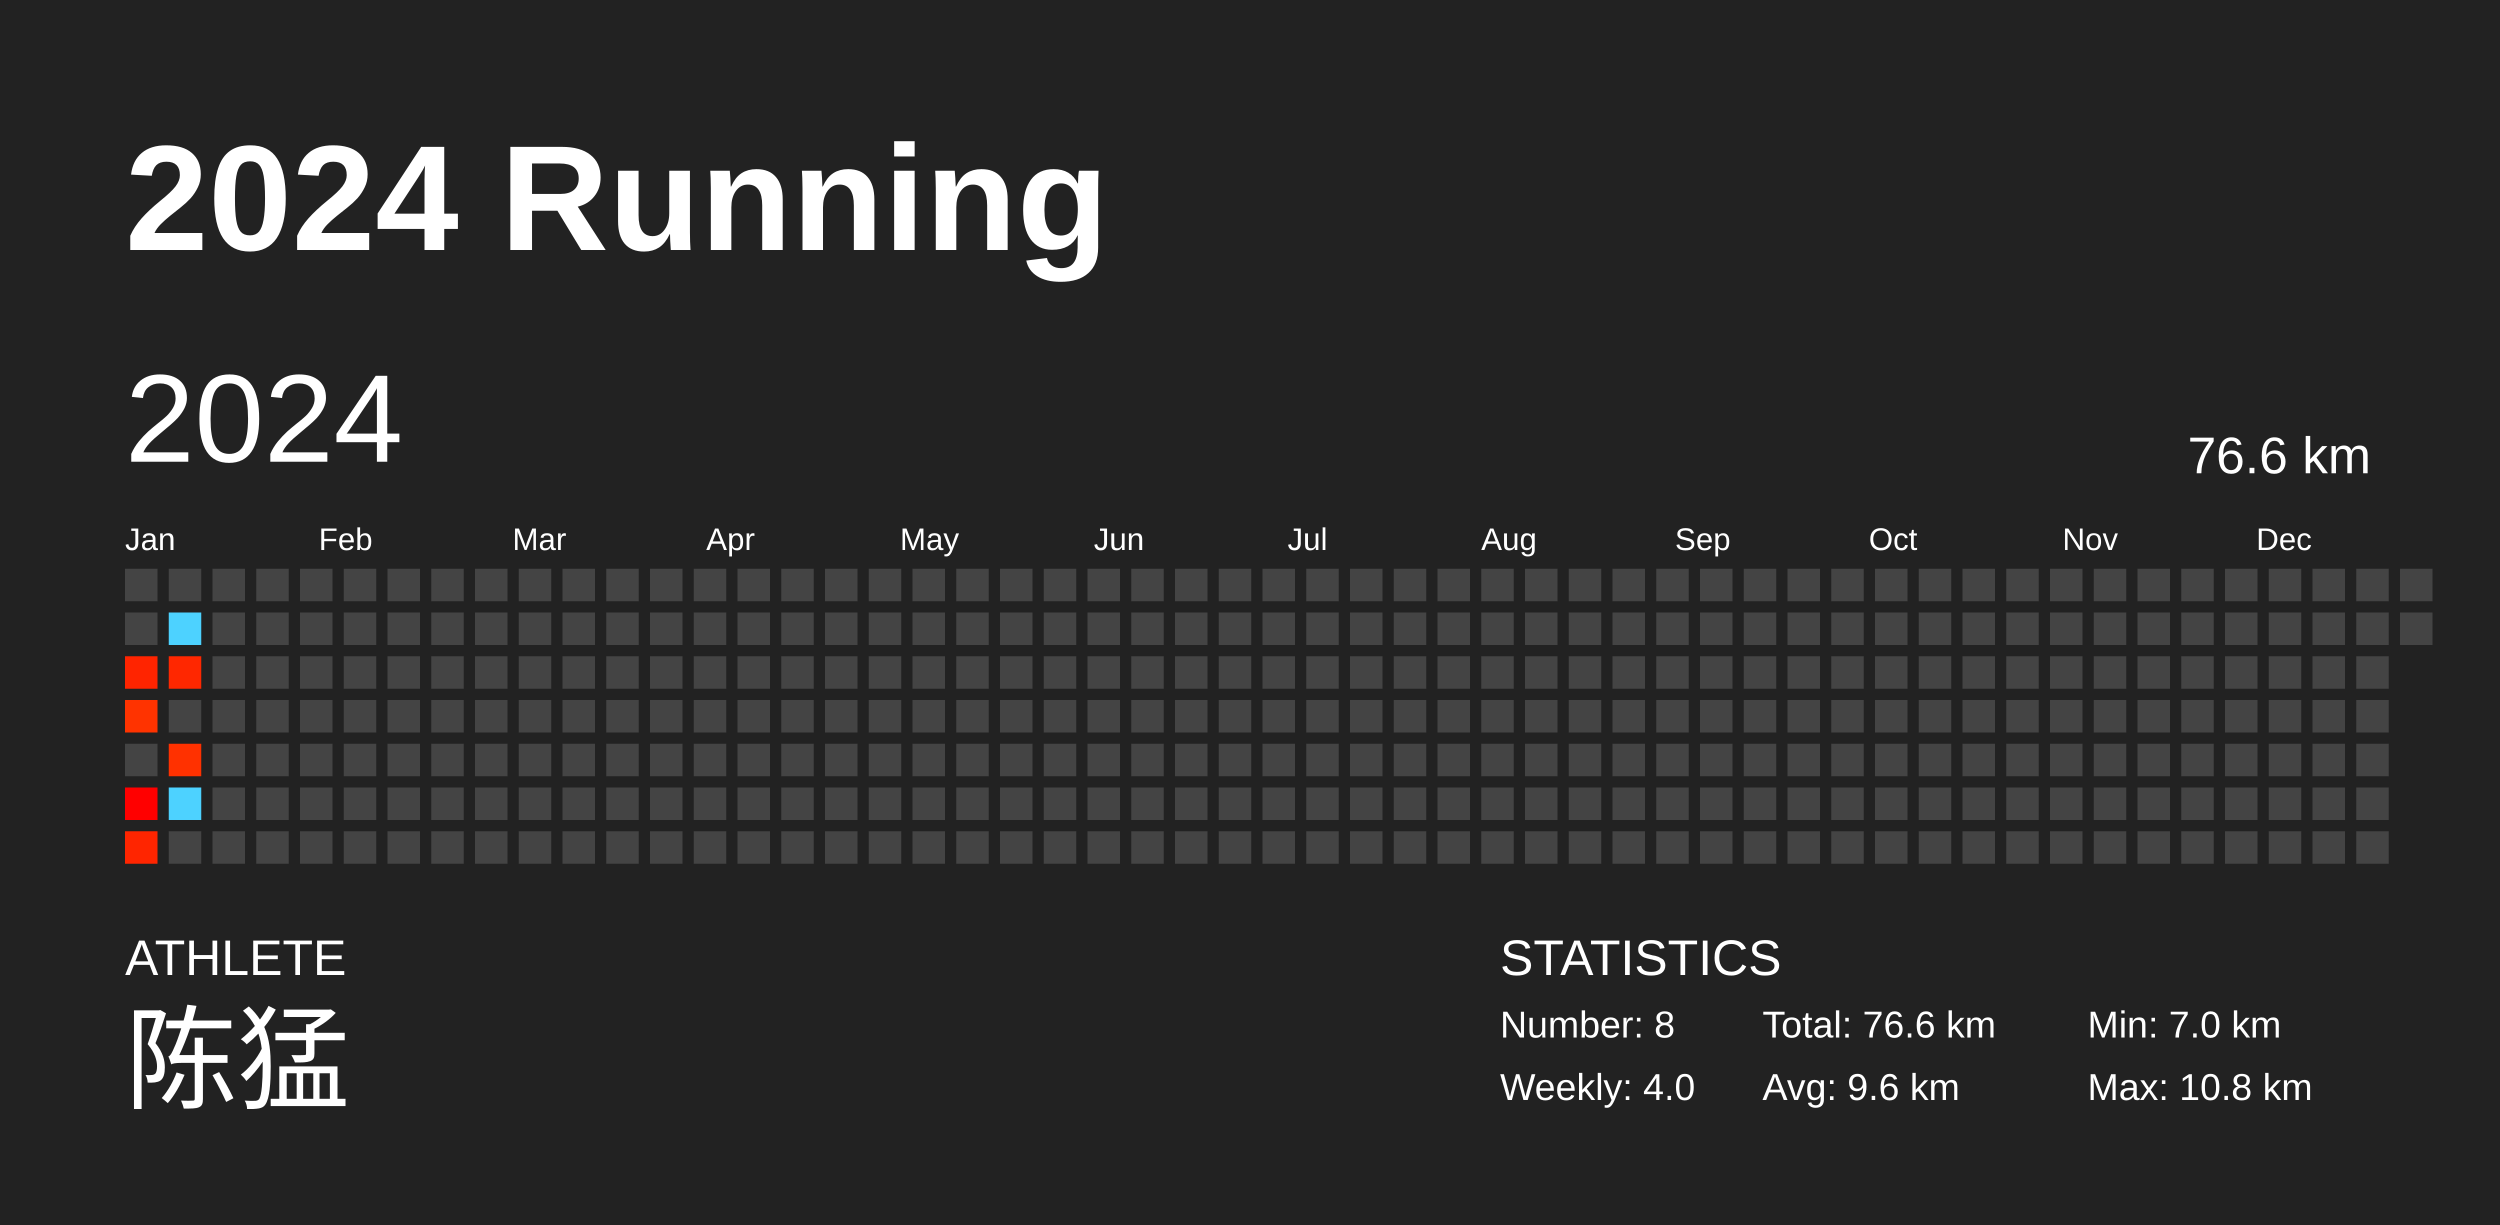
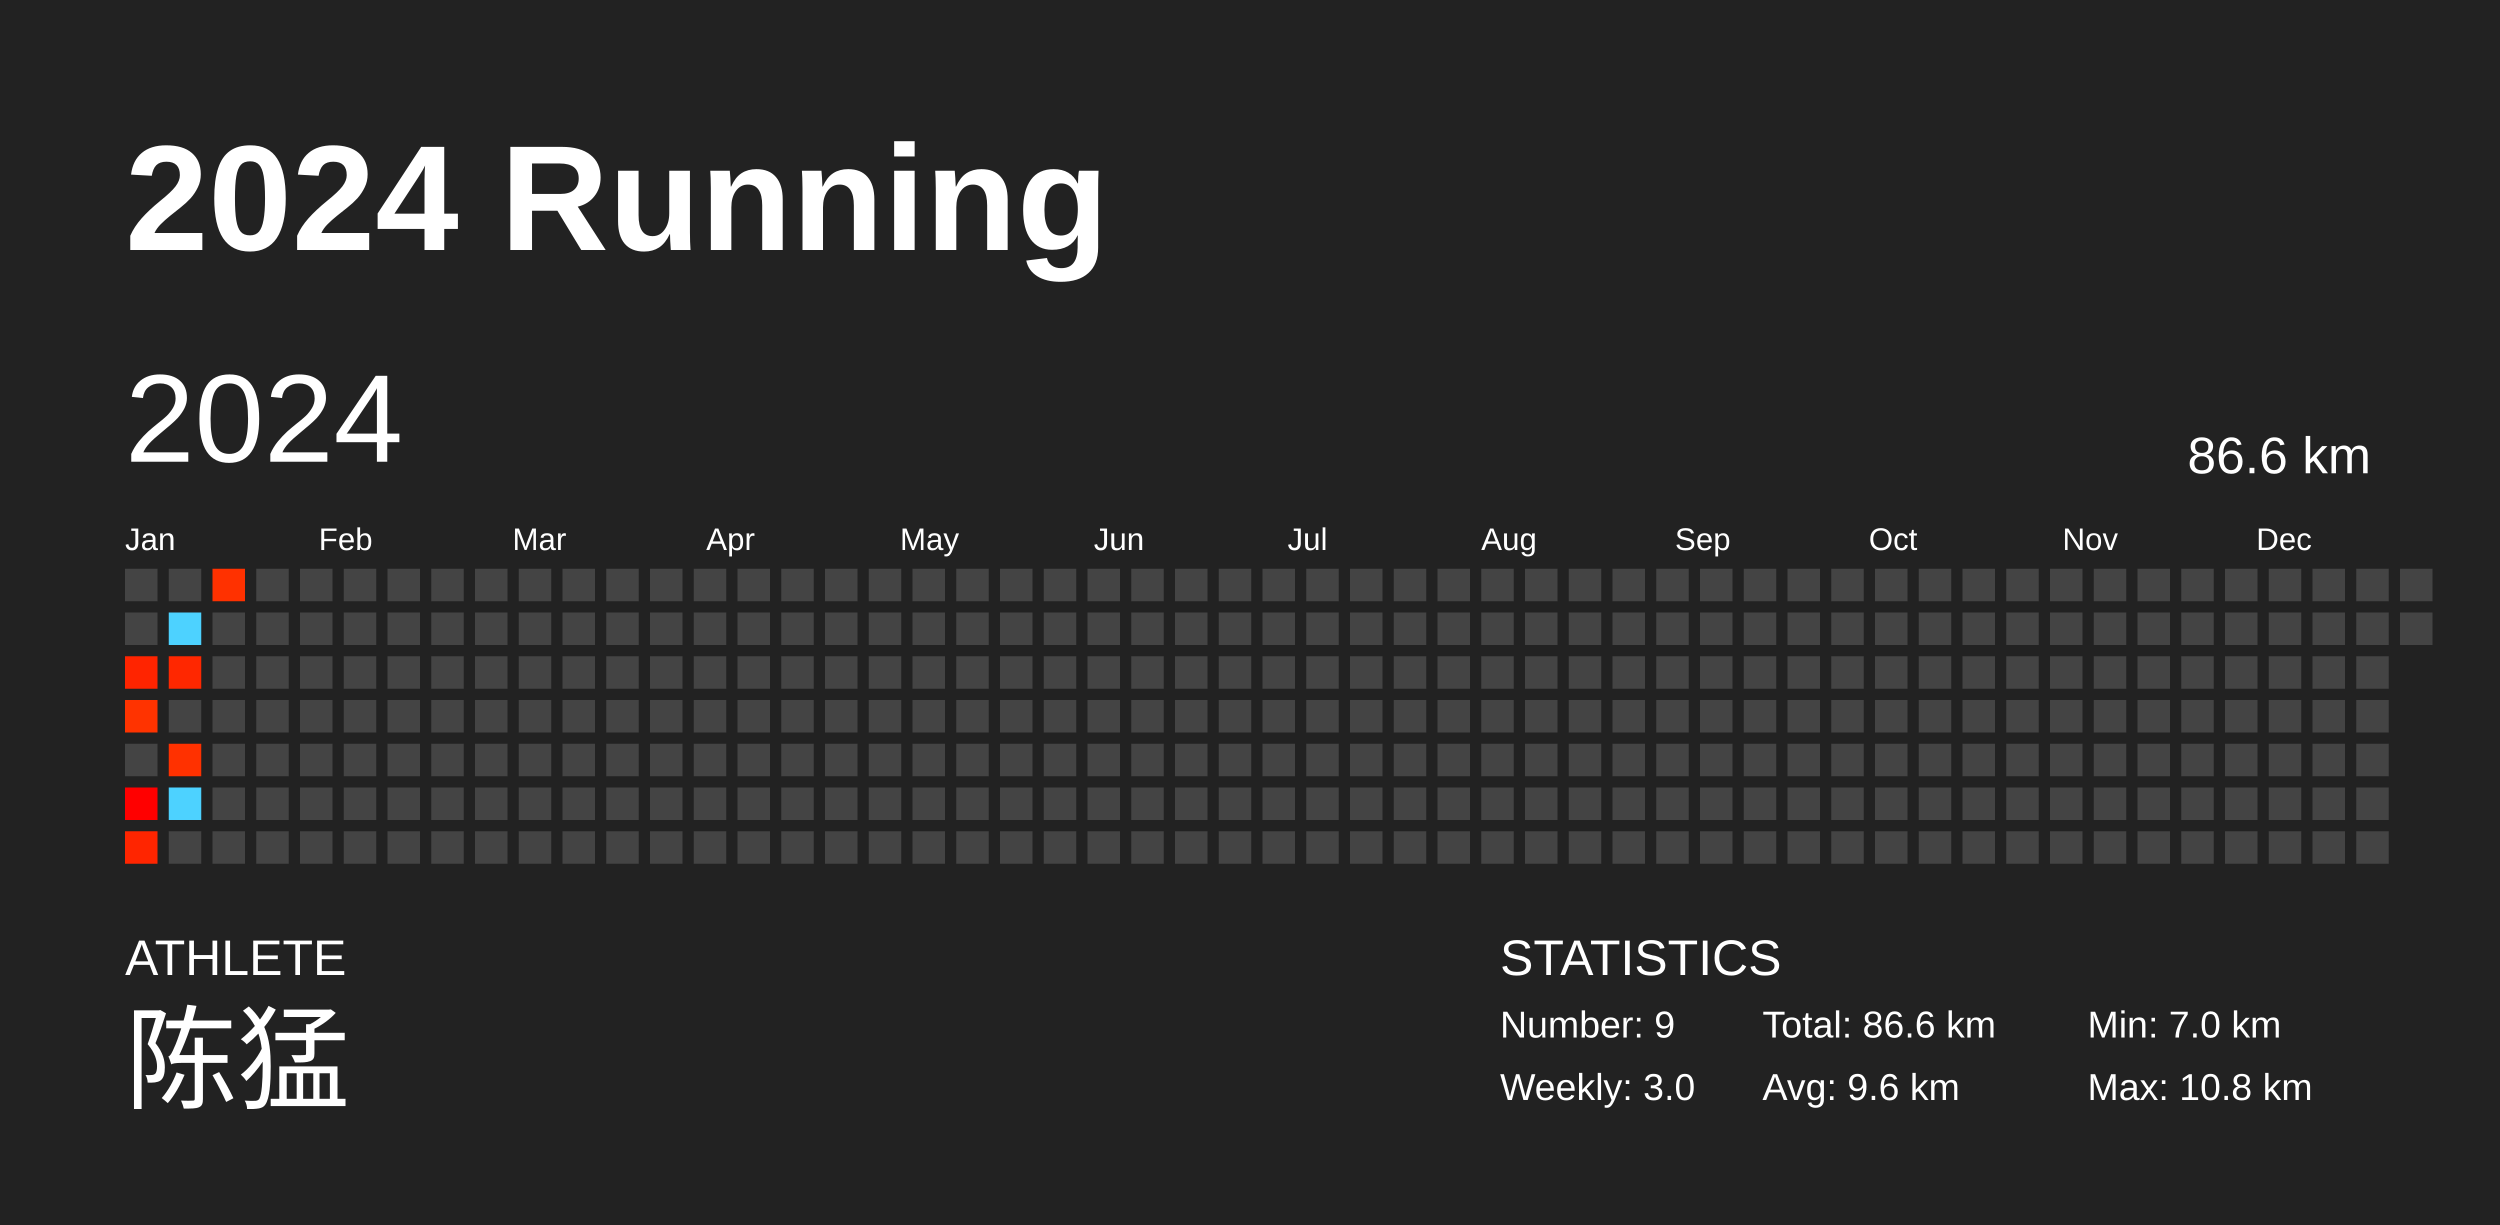
<svg xmlns="http://www.w3.org/2000/svg" baseProfile="full" height="98mm" version="1.1" viewBox="0,0,200,98" width="200mm">
  <defs />
  <rect fill="#222222" height="98" width="200" x="0" y="0" />
  <text fill="#FFFFFF" style="font-size:12px; font-family:Arial; font-weight:bold;" x="10" y="20">2024 Running</text>
  <text fill="#FFFFFF" style="font-size:4px; font-family:Arial" x="10" y="78">ATHLETE</text>
  <text fill="#FFFFFF" style="font-size:9px; font-family:Arial" x="10" y="88">陈猛</text>
  <text fill="#FFFFFF" style="font-size:4px; font-family:Arial" x="120" y="78">STATISTICS</text>
-   <text fill="#FFFFFF" style="font-size:3px; font-family:Arial" x="120" y="83">Number: 8</text>
-   <text fill="#FFFFFF" style="font-size:3px; font-family:Arial" x="120" y="88">Weekly: 4.0</text>
-   <text fill="#FFFFFF" style="font-size:3px; font-family:Arial" x="141" y="83">Total: 76.6 km</text>
+   <text fill="#FFFFFF" style="font-size:3px; font-family:Arial" x="120" y="83">Number: 9</text>
+   <text fill="#FFFFFF" style="font-size:3px; font-family:Arial" x="120" y="88">Weekly: 3.0</text>
+   <text fill="#FFFFFF" style="font-size:3px; font-family:Arial" x="141" y="83">Total: 86.6 km</text>
  <text fill="#FFFFFF" style="font-size:3px; font-family:Arial" x="141" y="88">Avg: 9.6 km</text>
  <text fill="#FFFFFF" style="font-size:3px; font-family:Arial" x="167" y="83">Min: 7.0 km</text>
  <text fill="#FFFFFF" style="font-size:3px; font-family:Arial" x="167" y="88">Max: 10.8 km</text>
  <text dominant-baseline="hanging" fill="#FFFFFF" style="font-size:10.0px; font-family:Arial;" x="10" y="30">2024</text>
-   <text dominant-baseline="hanging" fill="#FFFFFF" style="font-size:4.125px; font-family:Arial;" x="175" y="35">76.6 km</text>
+   <text dominant-baseline="hanging" fill="#FFFFFF" style="font-size:4.125px; font-family:Arial;" x="175" y="35">86.6 km</text>
  <text fill="#FFFFFF" style="font-size:2.5px; font-family:Arial" x="10.0" y="44">Jan</text>
  <text fill="#FFFFFF" style="font-size:2.5px; font-family:Arial" x="25.5" y="44">Feb</text>
  <text fill="#FFFFFF" style="font-size:2.5px; font-family:Arial" x="41.0" y="44">Mar</text>
  <text fill="#FFFFFF" style="font-size:2.5px; font-family:Arial" x="56.5" y="44">Apr</text>
  <text fill="#FFFFFF" style="font-size:2.5px; font-family:Arial" x="72.0" y="44">May</text>
  <text fill="#FFFFFF" style="font-size:2.5px; font-family:Arial" x="87.5" y="44">Jun</text>
  <text fill="#FFFFFF" style="font-size:2.5px; font-family:Arial" x="103.0" y="44">Jul</text>
  <text fill="#FFFFFF" style="font-size:2.5px; font-family:Arial" x="118.5" y="44">Aug</text>
  <text fill="#FFFFFF" style="font-size:2.5px; font-family:Arial" x="134.0" y="44">Sep</text>
  <text fill="#FFFFFF" style="font-size:2.5px; font-family:Arial" x="149.5" y="44">Oct</text>
  <text fill="#FFFFFF" style="font-size:2.5px; font-family:Arial" x="165.0" y="44">Nov</text>
  <text fill="#FFFFFF" style="font-size:2.5px; font-family:Arial" x="180.5" y="44">Dec</text>
  <rect fill="#444444" height="2.6" width="2.6" x="10.0" y="45.5" />
  <rect fill="#444444" height="2.6" width="2.6" x="10.0" y="49.0" />
  <rect fill="#ff2400" height="2.6" width="2.6" x="10.0" y="52.5" />
  <rect fill="#ff3300" height="2.6" width="2.6" x="10.0" y="56.0" />
  <rect fill="#444444" height="2.6" width="2.6" x="10.0" y="59.5" />
  <rect fill="#ff0000" height="2.6" width="2.6" x="10.0" y="63.0" />
  <rect fill="#ff2500" height="2.6" width="2.6" x="10.0" y="66.5" />
  <rect fill="#444444" height="2.6" width="2.6" x="13.5" y="45.5" />
  <rect fill="#4dd2ff" height="2.6" width="2.6" x="13.5" y="49.0" />
  <rect fill="#ff2700" height="2.6" width="2.6" x="13.5" y="52.5" />
  <rect fill="#444444" height="2.6" width="2.6" x="13.5" y="56.0" />
  <rect fill="#ff3100" height="2.6" width="2.6" x="13.5" y="59.5" />
  <rect fill="#4dd2ff" height="2.6" width="2.6" x="13.5" y="63.0" />
  <rect fill="#444444" height="2.6" width="2.6" x="13.5" y="66.5" />
-   <rect fill="#444444" height="2.6" width="2.6" x="17.0" y="45.5" />
+   <rect fill="#ff3100" height="2.6" width="2.6" x="17.0" y="45.5" />
  <rect fill="#444444" height="2.6" width="2.6" x="17.0" y="49.0" />
  <rect fill="#444444" height="2.6" width="2.6" x="17.0" y="52.5" />
  <rect fill="#444444" height="2.6" width="2.6" x="17.0" y="56.0" />
  <rect fill="#444444" height="2.6" width="2.6" x="17.0" y="59.5" />
  <rect fill="#444444" height="2.6" width="2.6" x="17.0" y="63.0" />
  <rect fill="#444444" height="2.6" width="2.6" x="17.0" y="66.5" />
  <rect fill="#444444" height="2.6" width="2.6" x="20.5" y="45.5" />
  <rect fill="#444444" height="2.6" width="2.6" x="20.5" y="49.0" />
  <rect fill="#444444" height="2.6" width="2.6" x="20.5" y="52.5" />
  <rect fill="#444444" height="2.6" width="2.6" x="20.5" y="56.0" />
  <rect fill="#444444" height="2.6" width="2.6" x="20.5" y="59.5" />
  <rect fill="#444444" height="2.6" width="2.6" x="20.5" y="63.0" />
  <rect fill="#444444" height="2.6" width="2.6" x="20.5" y="66.5" />
  <rect fill="#444444" height="2.6" width="2.6" x="24.0" y="45.5" />
  <rect fill="#444444" height="2.6" width="2.6" x="24.0" y="49.0" />
  <rect fill="#444444" height="2.6" width="2.6" x="24.0" y="52.5" />
  <rect fill="#444444" height="2.6" width="2.6" x="24.0" y="56.0" />
  <rect fill="#444444" height="2.6" width="2.6" x="24.0" y="59.5" />
  <rect fill="#444444" height="2.6" width="2.6" x="24.0" y="63.0" />
  <rect fill="#444444" height="2.6" width="2.6" x="24.0" y="66.5" />
  <rect fill="#444444" height="2.6" width="2.6" x="27.5" y="45.5" />
  <rect fill="#444444" height="2.6" width="2.6" x="27.5" y="49.0" />
  <rect fill="#444444" height="2.6" width="2.6" x="27.5" y="52.5" />
  <rect fill="#444444" height="2.6" width="2.6" x="27.5" y="56.0" />
  <rect fill="#444444" height="2.6" width="2.6" x="27.5" y="59.5" />
  <rect fill="#444444" height="2.6" width="2.6" x="27.5" y="63.0" />
  <rect fill="#444444" height="2.6" width="2.6" x="27.5" y="66.5" />
  <rect fill="#444444" height="2.6" width="2.6" x="31.0" y="45.5" />
  <rect fill="#444444" height="2.6" width="2.6" x="31.0" y="49.0" />
  <rect fill="#444444" height="2.6" width="2.6" x="31.0" y="52.5" />
  <rect fill="#444444" height="2.6" width="2.6" x="31.0" y="56.0" />
  <rect fill="#444444" height="2.6" width="2.6" x="31.0" y="59.5" />
  <rect fill="#444444" height="2.6" width="2.6" x="31.0" y="63.0" />
  <rect fill="#444444" height="2.6" width="2.6" x="31.0" y="66.5" />
  <rect fill="#444444" height="2.6" width="2.6" x="34.5" y="45.5" />
  <rect fill="#444444" height="2.6" width="2.6" x="34.5" y="49.0" />
  <rect fill="#444444" height="2.6" width="2.6" x="34.5" y="52.5" />
  <rect fill="#444444" height="2.6" width="2.6" x="34.5" y="56.0" />
  <rect fill="#444444" height="2.6" width="2.6" x="34.5" y="59.5" />
  <rect fill="#444444" height="2.6" width="2.6" x="34.5" y="63.0" />
  <rect fill="#444444" height="2.6" width="2.6" x="34.5" y="66.5" />
  <rect fill="#444444" height="2.6" width="2.6" x="38.0" y="45.5" />
  <rect fill="#444444" height="2.6" width="2.6" x="38.0" y="49.0" />
  <rect fill="#444444" height="2.6" width="2.6" x="38.0" y="52.5" />
  <rect fill="#444444" height="2.6" width="2.6" x="38.0" y="56.0" />
  <rect fill="#444444" height="2.6" width="2.6" x="38.0" y="59.5" />
  <rect fill="#444444" height="2.6" width="2.6" x="38.0" y="63.0" />
  <rect fill="#444444" height="2.6" width="2.6" x="38.0" y="66.5" />
  <rect fill="#444444" height="2.6" width="2.6" x="41.5" y="45.5" />
  <rect fill="#444444" height="2.6" width="2.6" x="41.5" y="49.0" />
  <rect fill="#444444" height="2.6" width="2.6" x="41.5" y="52.5" />
  <rect fill="#444444" height="2.6" width="2.6" x="41.5" y="56.0" />
  <rect fill="#444444" height="2.6" width="2.6" x="41.5" y="59.5" />
  <rect fill="#444444" height="2.6" width="2.6" x="41.5" y="63.0" />
  <rect fill="#444444" height="2.6" width="2.6" x="41.5" y="66.5" />
  <rect fill="#444444" height="2.6" width="2.6" x="45.0" y="45.5" />
  <rect fill="#444444" height="2.6" width="2.6" x="45.0" y="49.0" />
  <rect fill="#444444" height="2.6" width="2.6" x="45.0" y="52.5" />
  <rect fill="#444444" height="2.6" width="2.6" x="45.0" y="56.0" />
  <rect fill="#444444" height="2.6" width="2.6" x="45.0" y="59.5" />
  <rect fill="#444444" height="2.6" width="2.6" x="45.0" y="63.0" />
  <rect fill="#444444" height="2.6" width="2.6" x="45.0" y="66.5" />
  <rect fill="#444444" height="2.6" width="2.6" x="48.5" y="45.5" />
  <rect fill="#444444" height="2.6" width="2.6" x="48.5" y="49.0" />
  <rect fill="#444444" height="2.6" width="2.6" x="48.5" y="52.5" />
  <rect fill="#444444" height="2.6" width="2.6" x="48.5" y="56.0" />
  <rect fill="#444444" height="2.6" width="2.6" x="48.5" y="59.5" />
  <rect fill="#444444" height="2.6" width="2.6" x="48.5" y="63.0" />
  <rect fill="#444444" height="2.6" width="2.6" x="48.5" y="66.5" />
  <rect fill="#444444" height="2.6" width="2.6" x="52.0" y="45.5" />
  <rect fill="#444444" height="2.6" width="2.6" x="52.0" y="49.0" />
  <rect fill="#444444" height="2.6" width="2.6" x="52.0" y="52.5" />
  <rect fill="#444444" height="2.6" width="2.6" x="52.0" y="56.0" />
  <rect fill="#444444" height="2.6" width="2.6" x="52.0" y="59.5" />
  <rect fill="#444444" height="2.6" width="2.6" x="52.0" y="63.0" />
  <rect fill="#444444" height="2.6" width="2.6" x="52.0" y="66.5" />
  <rect fill="#444444" height="2.6" width="2.6" x="55.5" y="45.5" />
  <rect fill="#444444" height="2.6" width="2.6" x="55.5" y="49.0" />
  <rect fill="#444444" height="2.6" width="2.6" x="55.5" y="52.5" />
  <rect fill="#444444" height="2.6" width="2.6" x="55.5" y="56.0" />
  <rect fill="#444444" height="2.6" width="2.6" x="55.5" y="59.5" />
  <rect fill="#444444" height="2.6" width="2.6" x="55.5" y="63.0" />
  <rect fill="#444444" height="2.6" width="2.6" x="55.5" y="66.5" />
  <rect fill="#444444" height="2.6" width="2.6" x="59.0" y="45.5" />
  <rect fill="#444444" height="2.6" width="2.6" x="59.0" y="49.0" />
  <rect fill="#444444" height="2.6" width="2.6" x="59.0" y="52.5" />
  <rect fill="#444444" height="2.6" width="2.6" x="59.0" y="56.0" />
  <rect fill="#444444" height="2.6" width="2.6" x="59.0" y="59.5" />
  <rect fill="#444444" height="2.6" width="2.6" x="59.0" y="63.0" />
  <rect fill="#444444" height="2.6" width="2.6" x="59.0" y="66.5" />
  <rect fill="#444444" height="2.6" width="2.6" x="62.5" y="45.5" />
  <rect fill="#444444" height="2.6" width="2.6" x="62.5" y="49.0" />
  <rect fill="#444444" height="2.6" width="2.6" x="62.5" y="52.5" />
  <rect fill="#444444" height="2.6" width="2.6" x="62.5" y="56.0" />
  <rect fill="#444444" height="2.6" width="2.6" x="62.5" y="59.5" />
  <rect fill="#444444" height="2.6" width="2.6" x="62.5" y="63.0" />
  <rect fill="#444444" height="2.6" width="2.6" x="62.5" y="66.5" />
  <rect fill="#444444" height="2.6" width="2.6" x="66.0" y="45.5" />
  <rect fill="#444444" height="2.6" width="2.6" x="66.0" y="49.0" />
  <rect fill="#444444" height="2.6" width="2.6" x="66.0" y="52.5" />
  <rect fill="#444444" height="2.6" width="2.6" x="66.0" y="56.0" />
  <rect fill="#444444" height="2.6" width="2.6" x="66.0" y="59.5" />
  <rect fill="#444444" height="2.6" width="2.6" x="66.0" y="63.0" />
  <rect fill="#444444" height="2.6" width="2.6" x="66.0" y="66.5" />
  <rect fill="#444444" height="2.6" width="2.6" x="69.5" y="45.5" />
  <rect fill="#444444" height="2.6" width="2.6" x="69.5" y="49.0" />
  <rect fill="#444444" height="2.6" width="2.6" x="69.5" y="52.5" />
  <rect fill="#444444" height="2.6" width="2.6" x="69.5" y="56.0" />
  <rect fill="#444444" height="2.6" width="2.6" x="69.5" y="59.5" />
  <rect fill="#444444" height="2.6" width="2.6" x="69.5" y="63.0" />
  <rect fill="#444444" height="2.6" width="2.6" x="69.5" y="66.5" />
  <rect fill="#444444" height="2.6" width="2.6" x="73.0" y="45.5" />
  <rect fill="#444444" height="2.6" width="2.6" x="73.0" y="49.0" />
  <rect fill="#444444" height="2.6" width="2.6" x="73.0" y="52.5" />
  <rect fill="#444444" height="2.6" width="2.6" x="73.0" y="56.0" />
  <rect fill="#444444" height="2.6" width="2.6" x="73.0" y="59.5" />
  <rect fill="#444444" height="2.6" width="2.6" x="73.0" y="63.0" />
  <rect fill="#444444" height="2.6" width="2.6" x="73.0" y="66.5" />
  <rect fill="#444444" height="2.6" width="2.6" x="76.5" y="45.5" />
  <rect fill="#444444" height="2.6" width="2.6" x="76.5" y="49.0" />
  <rect fill="#444444" height="2.6" width="2.6" x="76.5" y="52.5" />
  <rect fill="#444444" height="2.6" width="2.6" x="76.5" y="56.0" />
  <rect fill="#444444" height="2.6" width="2.6" x="76.5" y="59.5" />
  <rect fill="#444444" height="2.6" width="2.6" x="76.5" y="63.0" />
  <rect fill="#444444" height="2.6" width="2.6" x="76.5" y="66.5" />
  <rect fill="#444444" height="2.6" width="2.6" x="80.0" y="45.5" />
  <rect fill="#444444" height="2.6" width="2.6" x="80.0" y="49.0" />
  <rect fill="#444444" height="2.6" width="2.6" x="80.0" y="52.5" />
  <rect fill="#444444" height="2.6" width="2.6" x="80.0" y="56.0" />
  <rect fill="#444444" height="2.6" width="2.6" x="80.0" y="59.5" />
  <rect fill="#444444" height="2.6" width="2.6" x="80.0" y="63.0" />
  <rect fill="#444444" height="2.6" width="2.6" x="80.0" y="66.5" />
  <rect fill="#444444" height="2.6" width="2.6" x="83.5" y="45.5" />
  <rect fill="#444444" height="2.6" width="2.6" x="83.5" y="49.0" />
  <rect fill="#444444" height="2.6" width="2.6" x="83.5" y="52.5" />
  <rect fill="#444444" height="2.6" width="2.6" x="83.5" y="56.0" />
  <rect fill="#444444" height="2.6" width="2.6" x="83.5" y="59.5" />
  <rect fill="#444444" height="2.6" width="2.6" x="83.5" y="63.0" />
  <rect fill="#444444" height="2.6" width="2.6" x="83.5" y="66.5" />
  <rect fill="#444444" height="2.6" width="2.6" x="87.0" y="45.5" />
  <rect fill="#444444" height="2.6" width="2.6" x="87.0" y="49.0" />
  <rect fill="#444444" height="2.6" width="2.6" x="87.0" y="52.5" />
  <rect fill="#444444" height="2.6" width="2.6" x="87.0" y="56.0" />
  <rect fill="#444444" height="2.6" width="2.6" x="87.0" y="59.5" />
  <rect fill="#444444" height="2.6" width="2.6" x="87.0" y="63.0" />
  <rect fill="#444444" height="2.6" width="2.6" x="87.0" y="66.5" />
  <rect fill="#444444" height="2.6" width="2.6" x="90.5" y="45.5" />
  <rect fill="#444444" height="2.6" width="2.6" x="90.5" y="49.0" />
  <rect fill="#444444" height="2.6" width="2.6" x="90.5" y="52.5" />
  <rect fill="#444444" height="2.6" width="2.6" x="90.5" y="56.0" />
  <rect fill="#444444" height="2.6" width="2.6" x="90.5" y="59.5" />
  <rect fill="#444444" height="2.6" width="2.6" x="90.5" y="63.0" />
  <rect fill="#444444" height="2.6" width="2.6" x="90.5" y="66.5" />
  <rect fill="#444444" height="2.6" width="2.6" x="94.0" y="45.5" />
  <rect fill="#444444" height="2.6" width="2.6" x="94.0" y="49.0" />
  <rect fill="#444444" height="2.6" width="2.6" x="94.0" y="52.5" />
  <rect fill="#444444" height="2.6" width="2.6" x="94.0" y="56.0" />
  <rect fill="#444444" height="2.6" width="2.6" x="94.0" y="59.5" />
  <rect fill="#444444" height="2.6" width="2.6" x="94.0" y="63.0" />
  <rect fill="#444444" height="2.6" width="2.6" x="94.0" y="66.5" />
  <rect fill="#444444" height="2.6" width="2.6" x="97.5" y="45.5" />
  <rect fill="#444444" height="2.6" width="2.6" x="97.5" y="49.0" />
  <rect fill="#444444" height="2.6" width="2.6" x="97.5" y="52.5" />
  <rect fill="#444444" height="2.6" width="2.6" x="97.5" y="56.0" />
  <rect fill="#444444" height="2.6" width="2.6" x="97.5" y="59.5" />
  <rect fill="#444444" height="2.6" width="2.6" x="97.5" y="63.0" />
  <rect fill="#444444" height="2.6" width="2.6" x="97.5" y="66.5" />
  <rect fill="#444444" height="2.6" width="2.6" x="101.0" y="45.5" />
  <rect fill="#444444" height="2.6" width="2.6" x="101.0" y="49.0" />
  <rect fill="#444444" height="2.6" width="2.6" x="101.0" y="52.5" />
  <rect fill="#444444" height="2.6" width="2.6" x="101.0" y="56.0" />
  <rect fill="#444444" height="2.6" width="2.6" x="101.0" y="59.5" />
  <rect fill="#444444" height="2.6" width="2.6" x="101.0" y="63.0" />
  <rect fill="#444444" height="2.6" width="2.6" x="101.0" y="66.5" />
  <rect fill="#444444" height="2.6" width="2.6" x="104.5" y="45.5" />
  <rect fill="#444444" height="2.6" width="2.6" x="104.5" y="49.0" />
  <rect fill="#444444" height="2.6" width="2.6" x="104.5" y="52.5" />
  <rect fill="#444444" height="2.6" width="2.6" x="104.5" y="56.0" />
  <rect fill="#444444" height="2.6" width="2.6" x="104.5" y="59.5" />
  <rect fill="#444444" height="2.6" width="2.6" x="104.5" y="63.0" />
  <rect fill="#444444" height="2.6" width="2.6" x="104.5" y="66.5" />
  <rect fill="#444444" height="2.6" width="2.6" x="108.0" y="45.5" />
  <rect fill="#444444" height="2.6" width="2.6" x="108.0" y="49.0" />
  <rect fill="#444444" height="2.6" width="2.6" x="108.0" y="52.5" />
  <rect fill="#444444" height="2.6" width="2.6" x="108.0" y="56.0" />
  <rect fill="#444444" height="2.6" width="2.6" x="108.0" y="59.5" />
  <rect fill="#444444" height="2.6" width="2.6" x="108.0" y="63.0" />
  <rect fill="#444444" height="2.6" width="2.6" x="108.0" y="66.5" />
  <rect fill="#444444" height="2.6" width="2.6" x="111.5" y="45.5" />
  <rect fill="#444444" height="2.6" width="2.6" x="111.5" y="49.0" />
  <rect fill="#444444" height="2.6" width="2.6" x="111.5" y="52.5" />
  <rect fill="#444444" height="2.6" width="2.6" x="111.5" y="56.0" />
  <rect fill="#444444" height="2.6" width="2.6" x="111.5" y="59.5" />
  <rect fill="#444444" height="2.6" width="2.6" x="111.5" y="63.0" />
  <rect fill="#444444" height="2.6" width="2.6" x="111.5" y="66.5" />
  <rect fill="#444444" height="2.6" width="2.6" x="115.0" y="45.5" />
  <rect fill="#444444" height="2.6" width="2.6" x="115.0" y="49.0" />
  <rect fill="#444444" height="2.6" width="2.6" x="115.0" y="52.5" />
  <rect fill="#444444" height="2.6" width="2.6" x="115.0" y="56.0" />
  <rect fill="#444444" height="2.6" width="2.6" x="115.0" y="59.5" />
  <rect fill="#444444" height="2.6" width="2.6" x="115.0" y="63.0" />
  <rect fill="#444444" height="2.6" width="2.6" x="115.0" y="66.5" />
  <rect fill="#444444" height="2.6" width="2.6" x="118.5" y="45.5" />
  <rect fill="#444444" height="2.6" width="2.6" x="118.5" y="49.0" />
  <rect fill="#444444" height="2.6" width="2.6" x="118.5" y="52.5" />
  <rect fill="#444444" height="2.6" width="2.6" x="118.5" y="56.0" />
  <rect fill="#444444" height="2.6" width="2.6" x="118.5" y="59.5" />
  <rect fill="#444444" height="2.6" width="2.6" x="118.5" y="63.0" />
  <rect fill="#444444" height="2.6" width="2.6" x="118.5" y="66.5" />
  <rect fill="#444444" height="2.6" width="2.6" x="122.0" y="45.5" />
  <rect fill="#444444" height="2.6" width="2.6" x="122.0" y="49.0" />
  <rect fill="#444444" height="2.6" width="2.6" x="122.0" y="52.5" />
  <rect fill="#444444" height="2.6" width="2.6" x="122.0" y="56.0" />
  <rect fill="#444444" height="2.6" width="2.6" x="122.0" y="59.5" />
  <rect fill="#444444" height="2.6" width="2.6" x="122.0" y="63.0" />
  <rect fill="#444444" height="2.6" width="2.6" x="122.0" y="66.5" />
  <rect fill="#444444" height="2.6" width="2.6" x="125.5" y="45.5" />
  <rect fill="#444444" height="2.6" width="2.6" x="125.5" y="49.0" />
  <rect fill="#444444" height="2.6" width="2.6" x="125.5" y="52.5" />
  <rect fill="#444444" height="2.6" width="2.6" x="125.5" y="56.0" />
  <rect fill="#444444" height="2.6" width="2.6" x="125.5" y="59.5" />
  <rect fill="#444444" height="2.6" width="2.6" x="125.5" y="63.0" />
  <rect fill="#444444" height="2.6" width="2.6" x="125.5" y="66.5" />
  <rect fill="#444444" height="2.6" width="2.6" x="129.0" y="45.5" />
  <rect fill="#444444" height="2.6" width="2.6" x="129.0" y="49.0" />
  <rect fill="#444444" height="2.6" width="2.6" x="129.0" y="52.5" />
  <rect fill="#444444" height="2.6" width="2.6" x="129.0" y="56.0" />
  <rect fill="#444444" height="2.6" width="2.6" x="129.0" y="59.5" />
  <rect fill="#444444" height="2.6" width="2.6" x="129.0" y="63.0" />
  <rect fill="#444444" height="2.6" width="2.6" x="129.0" y="66.5" />
  <rect fill="#444444" height="2.6" width="2.6" x="132.5" y="45.5" />
  <rect fill="#444444" height="2.6" width="2.6" x="132.5" y="49.0" />
  <rect fill="#444444" height="2.6" width="2.6" x="132.5" y="52.5" />
  <rect fill="#444444" height="2.6" width="2.6" x="132.5" y="56.0" />
  <rect fill="#444444" height="2.6" width="2.6" x="132.5" y="59.5" />
  <rect fill="#444444" height="2.6" width="2.6" x="132.5" y="63.0" />
  <rect fill="#444444" height="2.6" width="2.6" x="132.5" y="66.5" />
  <rect fill="#444444" height="2.6" width="2.6" x="136.0" y="45.5" />
  <rect fill="#444444" height="2.6" width="2.6" x="136.0" y="49.0" />
  <rect fill="#444444" height="2.6" width="2.6" x="136.0" y="52.5" />
  <rect fill="#444444" height="2.6" width="2.6" x="136.0" y="56.0" />
  <rect fill="#444444" height="2.6" width="2.6" x="136.0" y="59.5" />
  <rect fill="#444444" height="2.6" width="2.6" x="136.0" y="63.0" />
  <rect fill="#444444" height="2.6" width="2.6" x="136.0" y="66.5" />
  <rect fill="#444444" height="2.6" width="2.6" x="139.5" y="45.5" />
  <rect fill="#444444" height="2.6" width="2.6" x="139.5" y="49.0" />
  <rect fill="#444444" height="2.6" width="2.6" x="139.5" y="52.5" />
  <rect fill="#444444" height="2.6" width="2.6" x="139.5" y="56.0" />
  <rect fill="#444444" height="2.6" width="2.6" x="139.5" y="59.5" />
  <rect fill="#444444" height="2.6" width="2.6" x="139.5" y="63.0" />
  <rect fill="#444444" height="2.6" width="2.6" x="139.5" y="66.5" />
  <rect fill="#444444" height="2.6" width="2.6" x="143.0" y="45.5" />
  <rect fill="#444444" height="2.6" width="2.6" x="143.0" y="49.0" />
  <rect fill="#444444" height="2.6" width="2.6" x="143.0" y="52.5" />
  <rect fill="#444444" height="2.6" width="2.6" x="143.0" y="56.0" />
  <rect fill="#444444" height="2.6" width="2.6" x="143.0" y="59.5" />
  <rect fill="#444444" height="2.6" width="2.6" x="143.0" y="63.0" />
  <rect fill="#444444" height="2.6" width="2.6" x="143.0" y="66.5" />
  <rect fill="#444444" height="2.6" width="2.6" x="146.5" y="45.5" />
  <rect fill="#444444" height="2.6" width="2.6" x="146.5" y="49.0" />
  <rect fill="#444444" height="2.6" width="2.6" x="146.5" y="52.5" />
  <rect fill="#444444" height="2.6" width="2.6" x="146.5" y="56.0" />
  <rect fill="#444444" height="2.6" width="2.6" x="146.5" y="59.5" />
  <rect fill="#444444" height="2.6" width="2.6" x="146.5" y="63.0" />
  <rect fill="#444444" height="2.6" width="2.6" x="146.5" y="66.5" />
  <rect fill="#444444" height="2.6" width="2.6" x="150.0" y="45.5" />
  <rect fill="#444444" height="2.6" width="2.6" x="150.0" y="49.0" />
  <rect fill="#444444" height="2.6" width="2.6" x="150.0" y="52.5" />
  <rect fill="#444444" height="2.6" width="2.6" x="150.0" y="56.0" />
  <rect fill="#444444" height="2.6" width="2.6" x="150.0" y="59.5" />
  <rect fill="#444444" height="2.6" width="2.6" x="150.0" y="63.0" />
  <rect fill="#444444" height="2.6" width="2.6" x="150.0" y="66.5" />
  <rect fill="#444444" height="2.6" width="2.6" x="153.5" y="45.5" />
  <rect fill="#444444" height="2.6" width="2.6" x="153.5" y="49.0" />
  <rect fill="#444444" height="2.6" width="2.6" x="153.5" y="52.5" />
  <rect fill="#444444" height="2.6" width="2.6" x="153.5" y="56.0" />
  <rect fill="#444444" height="2.6" width="2.6" x="153.5" y="59.5" />
  <rect fill="#444444" height="2.6" width="2.6" x="153.5" y="63.0" />
  <rect fill="#444444" height="2.6" width="2.6" x="153.5" y="66.5" />
  <rect fill="#444444" height="2.6" width="2.6" x="157.0" y="45.5" />
  <rect fill="#444444" height="2.6" width="2.6" x="157.0" y="49.0" />
  <rect fill="#444444" height="2.6" width="2.6" x="157.0" y="52.5" />
  <rect fill="#444444" height="2.6" width="2.6" x="157.0" y="56.0" />
  <rect fill="#444444" height="2.6" width="2.6" x="157.0" y="59.5" />
  <rect fill="#444444" height="2.6" width="2.6" x="157.0" y="63.0" />
  <rect fill="#444444" height="2.6" width="2.6" x="157.0" y="66.5" />
  <rect fill="#444444" height="2.6" width="2.6" x="160.5" y="45.5" />
  <rect fill="#444444" height="2.6" width="2.6" x="160.5" y="49.0" />
  <rect fill="#444444" height="2.6" width="2.6" x="160.5" y="52.5" />
  <rect fill="#444444" height="2.6" width="2.6" x="160.5" y="56.0" />
  <rect fill="#444444" height="2.6" width="2.6" x="160.5" y="59.5" />
  <rect fill="#444444" height="2.6" width="2.6" x="160.5" y="63.0" />
  <rect fill="#444444" height="2.6" width="2.6" x="160.5" y="66.5" />
  <rect fill="#444444" height="2.6" width="2.6" x="164.0" y="45.5" />
  <rect fill="#444444" height="2.6" width="2.6" x="164.0" y="49.0" />
  <rect fill="#444444" height="2.6" width="2.6" x="164.0" y="52.5" />
  <rect fill="#444444" height="2.6" width="2.6" x="164.0" y="56.0" />
  <rect fill="#444444" height="2.6" width="2.6" x="164.0" y="59.5" />
  <rect fill="#444444" height="2.6" width="2.6" x="164.0" y="63.0" />
  <rect fill="#444444" height="2.6" width="2.6" x="164.0" y="66.5" />
  <rect fill="#444444" height="2.6" width="2.6" x="167.5" y="45.5" />
  <rect fill="#444444" height="2.6" width="2.6" x="167.5" y="49.0" />
  <rect fill="#444444" height="2.6" width="2.6" x="167.5" y="52.5" />
  <rect fill="#444444" height="2.6" width="2.6" x="167.5" y="56.0" />
  <rect fill="#444444" height="2.6" width="2.6" x="167.5" y="59.5" />
  <rect fill="#444444" height="2.6" width="2.6" x="167.5" y="63.0" />
  <rect fill="#444444" height="2.6" width="2.6" x="167.5" y="66.5" />
  <rect fill="#444444" height="2.6" width="2.6" x="171.0" y="45.5" />
  <rect fill="#444444" height="2.6" width="2.6" x="171.0" y="49.0" />
  <rect fill="#444444" height="2.6" width="2.6" x="171.0" y="52.5" />
  <rect fill="#444444" height="2.6" width="2.6" x="171.0" y="56.0" />
  <rect fill="#444444" height="2.6" width="2.6" x="171.0" y="59.5" />
  <rect fill="#444444" height="2.6" width="2.6" x="171.0" y="63.0" />
  <rect fill="#444444" height="2.6" width="2.6" x="171.0" y="66.5" />
  <rect fill="#444444" height="2.6" width="2.6" x="174.5" y="45.5" />
  <rect fill="#444444" height="2.6" width="2.6" x="174.5" y="49.0" />
  <rect fill="#444444" height="2.6" width="2.6" x="174.5" y="52.5" />
  <rect fill="#444444" height="2.6" width="2.6" x="174.5" y="56.0" />
  <rect fill="#444444" height="2.6" width="2.6" x="174.5" y="59.5" />
  <rect fill="#444444" height="2.6" width="2.6" x="174.5" y="63.0" />
  <rect fill="#444444" height="2.6" width="2.6" x="174.5" y="66.5" />
  <rect fill="#444444" height="2.6" width="2.6" x="178.0" y="45.5" />
  <rect fill="#444444" height="2.6" width="2.6" x="178.0" y="49.0" />
  <rect fill="#444444" height="2.6" width="2.6" x="178.0" y="52.5" />
  <rect fill="#444444" height="2.6" width="2.6" x="178.0" y="56.0" />
  <rect fill="#444444" height="2.6" width="2.6" x="178.0" y="59.5" />
  <rect fill="#444444" height="2.6" width="2.6" x="178.0" y="63.0" />
  <rect fill="#444444" height="2.6" width="2.6" x="178.0" y="66.5" />
  <rect fill="#444444" height="2.6" width="2.6" x="181.5" y="45.5" />
  <rect fill="#444444" height="2.6" width="2.6" x="181.5" y="49.0" />
  <rect fill="#444444" height="2.6" width="2.6" x="181.5" y="52.5" />
  <rect fill="#444444" height="2.6" width="2.6" x="181.5" y="56.0" />
  <rect fill="#444444" height="2.6" width="2.6" x="181.5" y="59.5" />
  <rect fill="#444444" height="2.6" width="2.6" x="181.5" y="63.0" />
  <rect fill="#444444" height="2.6" width="2.6" x="181.5" y="66.5" />
  <rect fill="#444444" height="2.6" width="2.6" x="185.0" y="45.5" />
  <rect fill="#444444" height="2.6" width="2.6" x="185.0" y="49.0" />
  <rect fill="#444444" height="2.6" width="2.6" x="185.0" y="52.5" />
  <rect fill="#444444" height="2.6" width="2.6" x="185.0" y="56.0" />
  <rect fill="#444444" height="2.6" width="2.6" x="185.0" y="59.5" />
  <rect fill="#444444" height="2.6" width="2.6" x="185.0" y="63.0" />
  <rect fill="#444444" height="2.6" width="2.6" x="185.0" y="66.5" />
  <rect fill="#444444" height="2.6" width="2.6" x="188.5" y="45.5" />
  <rect fill="#444444" height="2.6" width="2.6" x="188.5" y="49.0" />
  <rect fill="#444444" height="2.6" width="2.6" x="188.5" y="52.5" />
  <rect fill="#444444" height="2.6" width="2.6" x="188.5" y="56.0" />
  <rect fill="#444444" height="2.6" width="2.6" x="188.5" y="59.5" />
  <rect fill="#444444" height="2.6" width="2.6" x="188.5" y="63.0" />
  <rect fill="#444444" height="2.6" width="2.6" x="188.5" y="66.5" />
  <rect fill="#444444" height="2.6" width="2.6" x="192.0" y="45.5" />
  <rect fill="#444444" height="2.6" width="2.6" x="192.0" y="49.0" />
</svg>
